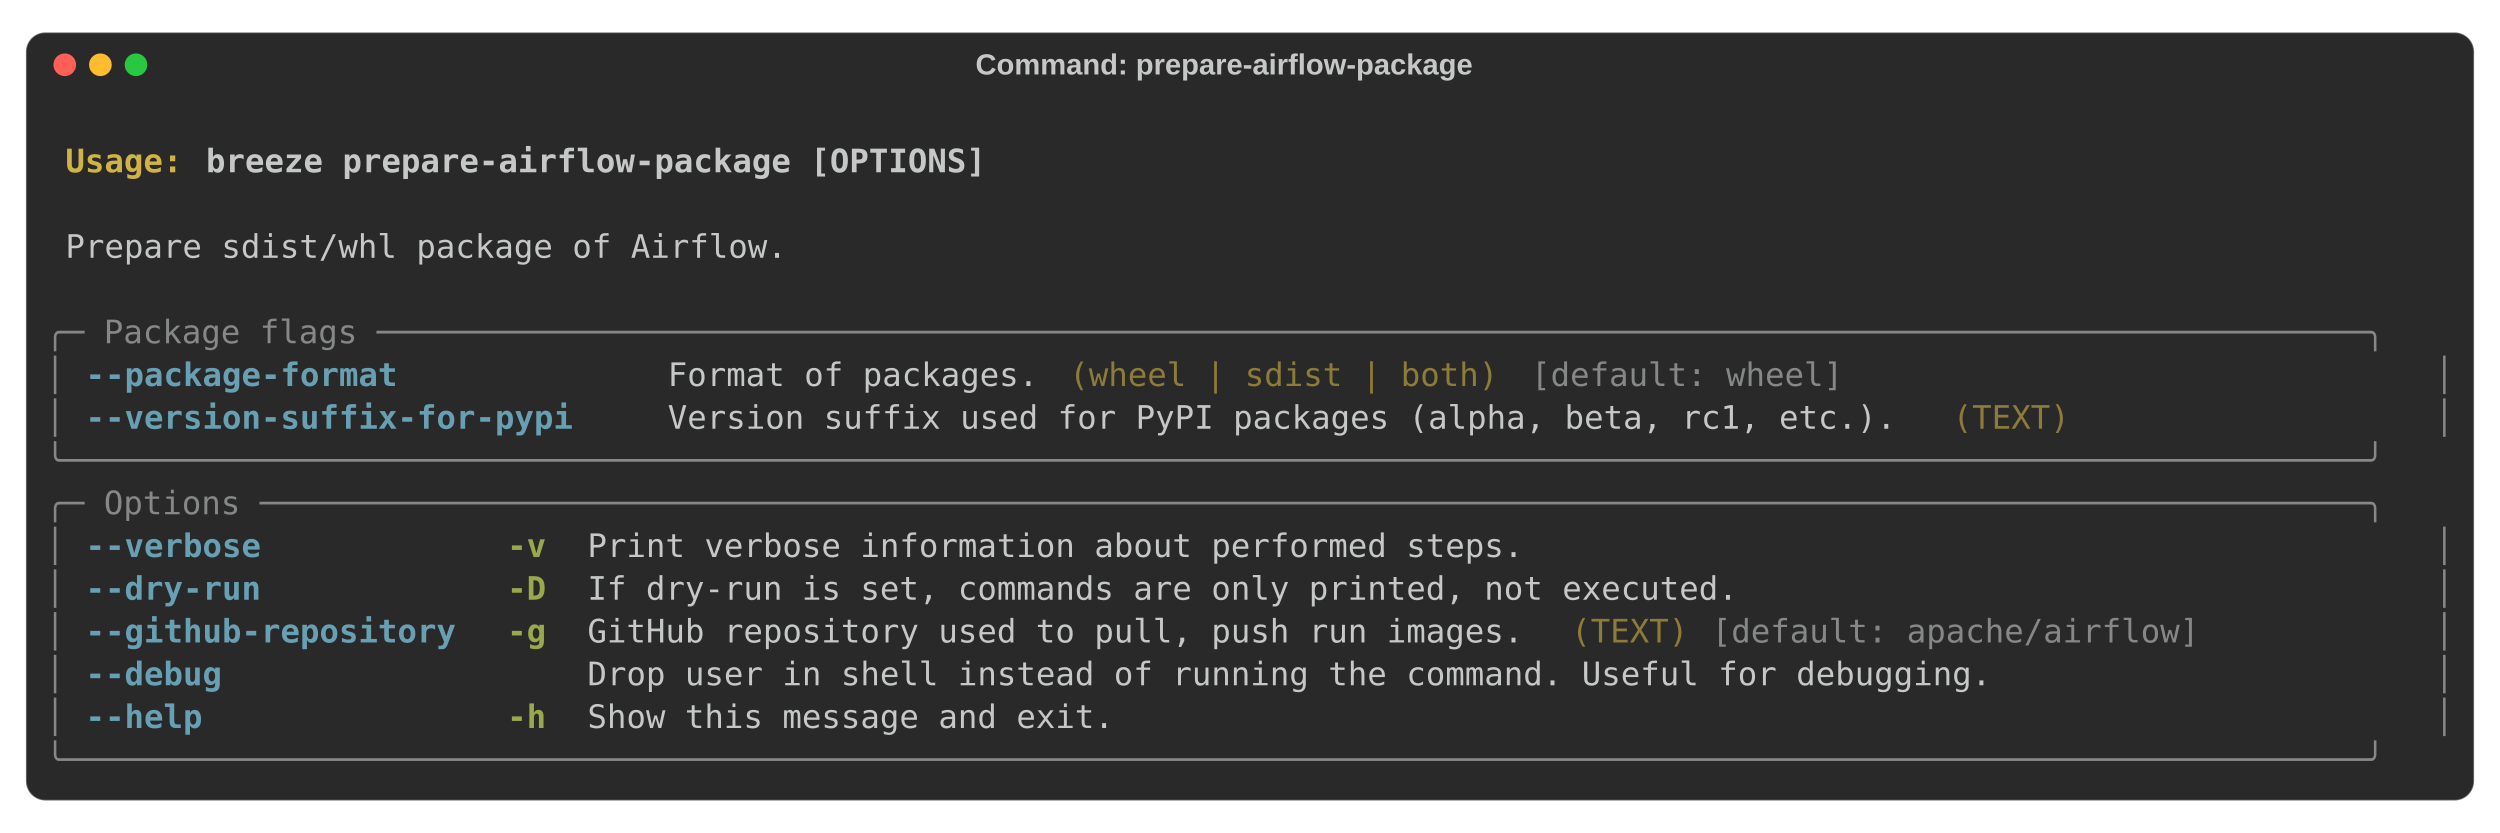
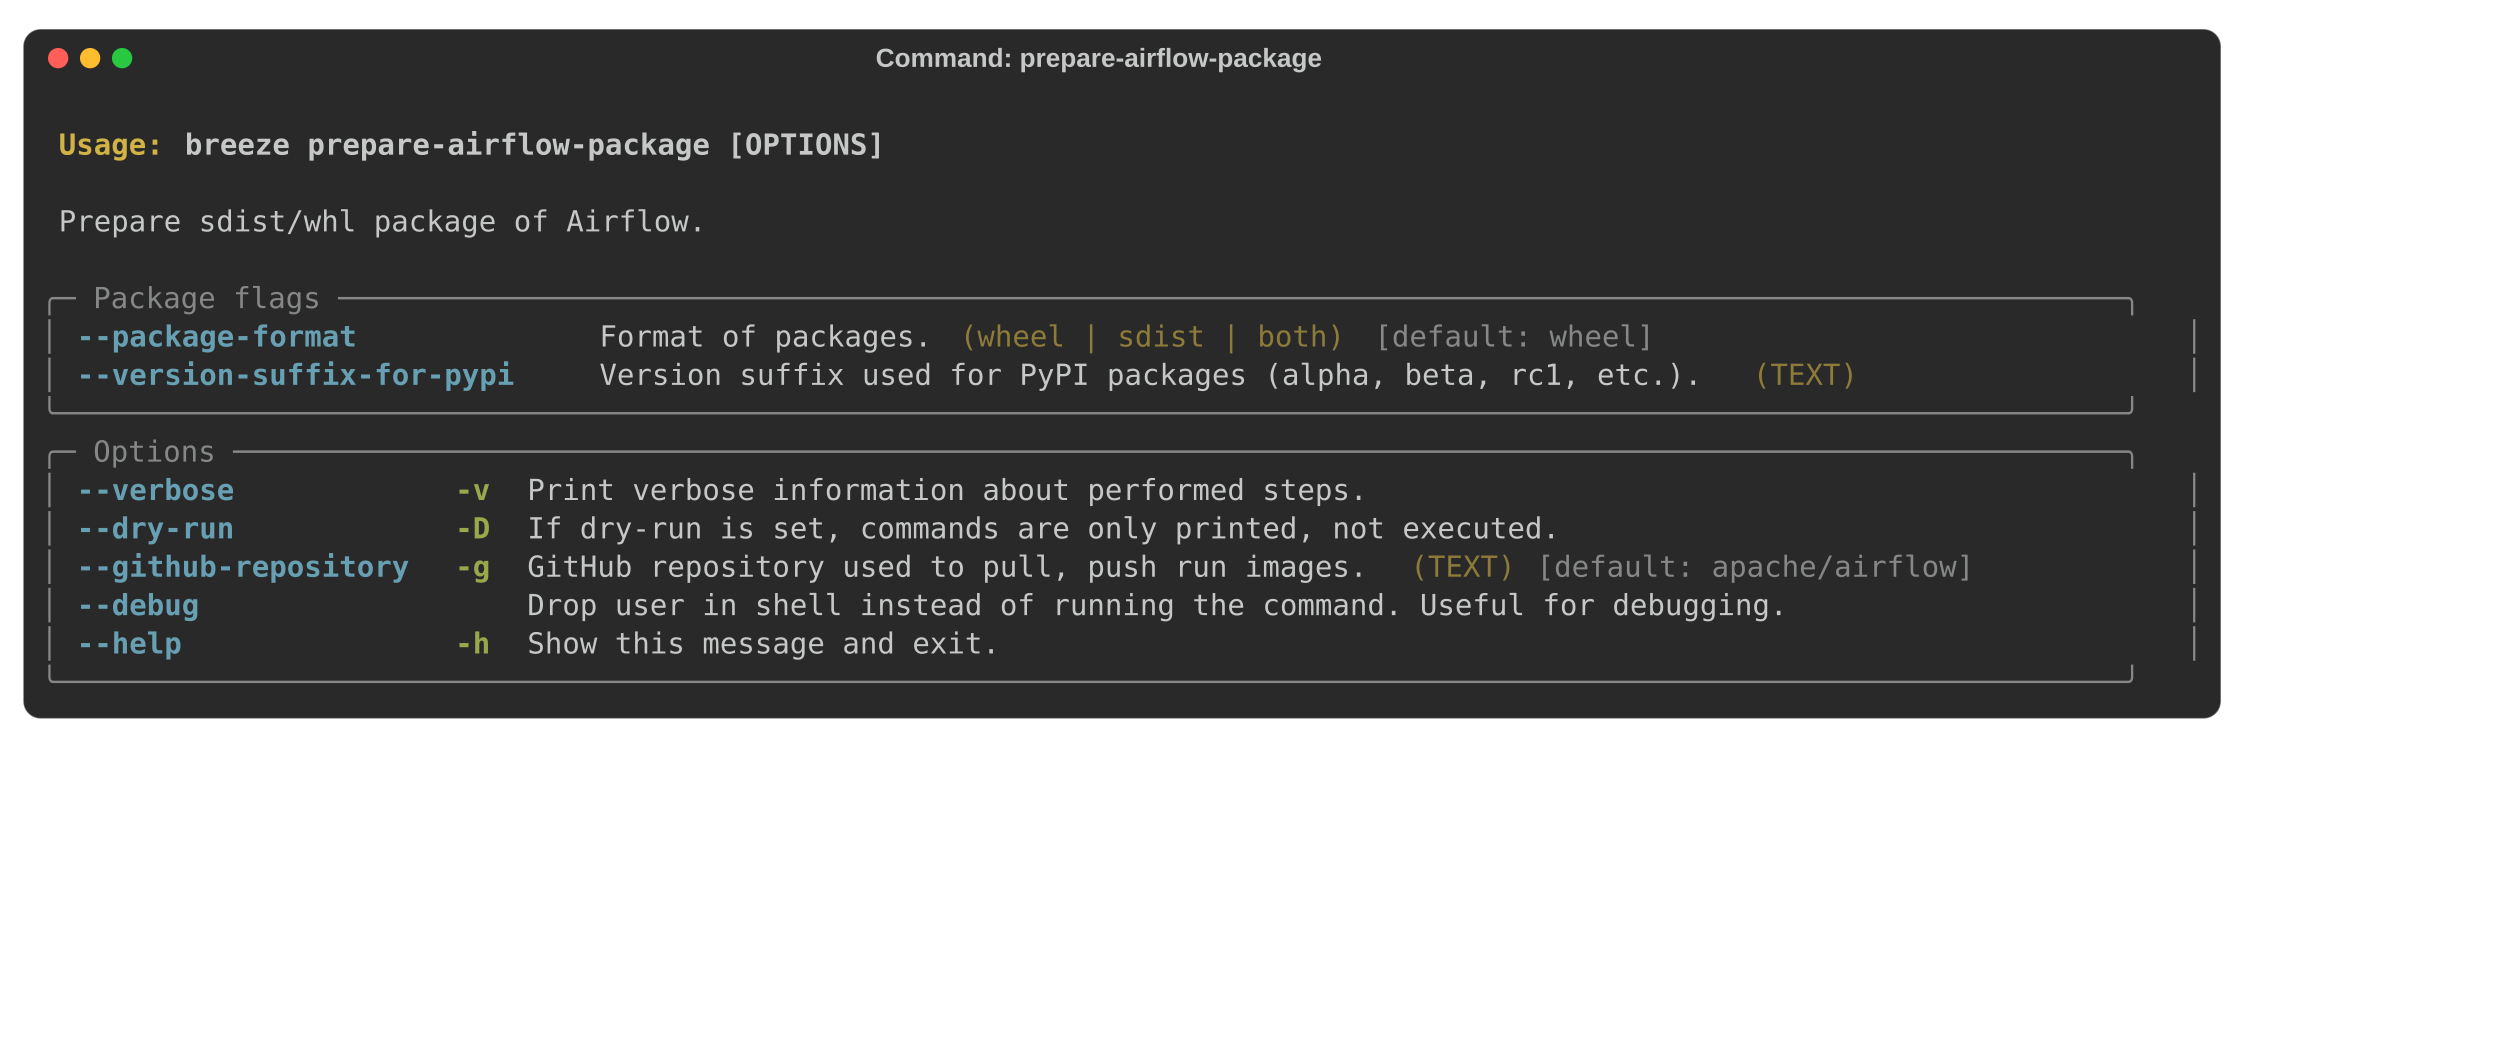
- <svg xmlns="http://www.w3.org/2000/svg" class="rich-terminal" viewBox="0 0 1544 514.4">
+ <svg xmlns="http://www.w3.org/2000/svg" width="1720.0" height="714" viewBox="0 0 1720.0 714">
  <style>

    @font-face {
        font-family: "Fira Code";
        src: local("FiraCode-Regular"),
                url("https://cdnjs.cloudflare.com/ajax/libs/firacode/6.2.0/woff2/FiraCode-Regular.woff2") format("woff2"),
                url("https://cdnjs.cloudflare.com/ajax/libs/firacode/6.2.0/woff/FiraCode-Regular.woff") format("woff");
        font-style: normal;
        font-weight: 400;
    }
    @font-face {
        font-family: "Fira Code";
        src: local("FiraCode-Bold"),
                url("https://cdnjs.cloudflare.com/ajax/libs/firacode/6.2.0/woff2/FiraCode-Bold.woff2") format("woff2"),
                url("https://cdnjs.cloudflare.com/ajax/libs/firacode/6.2.0/woff/FiraCode-Bold.woff") format("woff");
        font-style: bold;
        font-weight: 700;
    }

    .terminal-2766663456-matrix {
        font-family: Fira Code, monospace;
        font-size: 20px;
        line-height: 26.4px;
        font-variant-east-asian: full-width;
    }

    .terminal-2766663456-title {
        font-size: 18px;

        font-weight: bold;
        font-family: arial;
    }

    .terminal-2766663456-r1 { fill: #c5c8c6;font-weight: bold }
.terminal-2766663456-r2 { fill: #c5c8c6 }
.terminal-2766663456-r3 { fill: #d0b344;font-weight: bold }
.terminal-2766663456-r4 { fill: #868887 }
.terminal-2766663456-r5 { fill: #68a0b3;font-weight: bold }
.terminal-2766663456-r6 { fill: #8d7b39 }
.terminal-2766663456-r7 { fill: #98a84b;font-weight: bold }
    </style>
  <rect fill="#292929" stroke="rgba(255,255,255,0.35)" stroke-width="1" x="16" y="20" width="1512" height="474.4" rx="12" />
  <text class="terminal-2766663456-title" fill="#c5c8c6" text-anchor="middle" x="756" y="46">Command: prepare-airflow-package</text>
  <circle cx="40" cy="40" r="7" fill="#ff5f57" />
  <circle cx="62" cy="40" r="7" fill="#febc2e" />
  <circle cx="84" cy="40" r="7" fill="#28c840" />
  <g transform="translate(28, 60)">
    <text alignment-baseline="baseline" class="terminal-2766663456-matrix" font-variant="east-asian-width-values">
      <tspan class="terminal-2766663456-r1" x="0" y="20" textLength="1488">                                                                                                                        </tspan>
      <tspan class="terminal-2766663456-r2" x="1488" y="20" textLength="12.4">
</tspan>
      <tspan class="terminal-2766663456-r1" x="0" y="46.4" textLength="12.4"> </tspan>
      <tspan class="terminal-2766663456-r3" x="12.4" y="46.4" textLength="86.8">Usage: </tspan>
      <tspan class="terminal-2766663456-r1" x="99.2" y="46.4" textLength="1388.8">breeze prepare-airflow-package [OPTIONS]                                                                        </tspan>
      <tspan class="terminal-2766663456-r2" x="1488" y="46.4" textLength="12.4">
</tspan>
      <tspan class="terminal-2766663456-r1" x="0" y="72.8" textLength="1488">                                                                                                                        </tspan>
      <tspan class="terminal-2766663456-r2" x="1488" y="72.8" textLength="12.4">
</tspan>
      <tspan class="terminal-2766663456-r2" x="0" y="99.2" textLength="12.4"> </tspan>
      <tspan class="terminal-2766663456-r2" x="12.4" y="99.2" textLength="1463.2">Prepare sdist/whl package of Airflow.                                                                                 </tspan>
      <tspan class="terminal-2766663456-r2" x="1475.6" y="99.2" textLength="12.4"> </tspan>
      <tspan class="terminal-2766663456-r2" x="1488" y="99.2" textLength="12.4">
</tspan>
      <tspan class="terminal-2766663456-r2" x="0" y="125.6" textLength="1488">                                                                                                                        </tspan>
      <tspan class="terminal-2766663456-r2" x="1488" y="125.6" textLength="12.4">
</tspan>
      <tspan class="terminal-2766663456-r4" x="0" y="152" textLength="1488">╭─ Package flags ──────────────────────────────────────────────────────────────────────────────────────────────────────╮</tspan>
      <tspan class="terminal-2766663456-r2" x="1488" y="152" textLength="12.4">
</tspan>
      <tspan class="terminal-2766663456-r4" x="0" y="178.4" textLength="12.4">│</tspan>
      <tspan class="terminal-2766663456-r2" x="12.4" y="178.4" textLength="12.4"> </tspan>
      <tspan class="terminal-2766663456-r5" x="24.8" y="178.4" textLength="198.4">--package-format</tspan>
      <tspan class="terminal-2766663456-r2" x="223.2" y="178.4" textLength="161.2">             </tspan>
      <tspan class="terminal-2766663456-r2" x="384.4" y="178.4" textLength="235.6">Format of packages.</tspan>
      <tspan class="terminal-2766663456-r2" x="620" y="178.4" textLength="12.4"> </tspan>
      <tspan class="terminal-2766663456-r6" x="632.4" y="178.4" textLength="272.8">(wheel | sdist | both)</tspan>
      <tspan class="terminal-2766663456-r2" x="905.2" y="178.4" textLength="12.4"> </tspan>
      <tspan class="terminal-2766663456-r4" x="917.6" y="178.4" textLength="198.4">[default: wheel]</tspan>
      <tspan class="terminal-2766663456-r2" x="1116" y="178.4" textLength="347.2">                            </tspan>
      <tspan class="terminal-2766663456-r2" x="1463.2" y="178.4" textLength="12.4"> </tspan>
      <tspan class="terminal-2766663456-r4" x="1475.6" y="178.4" textLength="12.4">│</tspan>
      <tspan class="terminal-2766663456-r2" x="1488" y="178.4" textLength="12.4">
</tspan>
      <tspan class="terminal-2766663456-r4" x="0" y="204.8" textLength="12.4">│</tspan>
      <tspan class="terminal-2766663456-r2" x="12.4" y="204.8" textLength="12.4"> </tspan>
      <tspan class="terminal-2766663456-r5" x="24.8" y="204.8" textLength="310">--version-suffix-for-pypi</tspan>
      <tspan class="terminal-2766663456-r2" x="334.8" y="204.8" textLength="49.6">    </tspan>
      <tspan class="terminal-2766663456-r2" x="384.4" y="204.8" textLength="781.2">Version suffix used for PyPI packages (alpha, beta, rc1, etc.).</tspan>
      <tspan class="terminal-2766663456-r2" x="1165.6" y="204.8" textLength="12.4"> </tspan>
      <tspan class="terminal-2766663456-r6" x="1178" y="204.8" textLength="74.4">(TEXT)</tspan>
      <tspan class="terminal-2766663456-r2" x="1252.4" y="204.8" textLength="210.8">                 </tspan>
      <tspan class="terminal-2766663456-r2" x="1463.2" y="204.8" textLength="12.4"> </tspan>
      <tspan class="terminal-2766663456-r4" x="1475.6" y="204.8" textLength="12.4">│</tspan>
      <tspan class="terminal-2766663456-r2" x="1488" y="204.8" textLength="12.4">
</tspan>
      <tspan class="terminal-2766663456-r4" x="0" y="231.2" textLength="1488">╰──────────────────────────────────────────────────────────────────────────────────────────────────────────────────────╯</tspan>
      <tspan class="terminal-2766663456-r2" x="1488" y="231.2" textLength="12.4">
</tspan>
      <tspan class="terminal-2766663456-r4" x="0" y="257.6" textLength="1488">╭─ Options ────────────────────────────────────────────────────────────────────────────────────────────────────────────╮</tspan>
      <tspan class="terminal-2766663456-r2" x="1488" y="257.6" textLength="12.4">
</tspan>
      <tspan class="terminal-2766663456-r4" x="0" y="284" textLength="12.4">│</tspan>
      <tspan class="terminal-2766663456-r2" x="12.4" y="284" textLength="12.4"> </tspan>
      <tspan class="terminal-2766663456-r5" x="24.8" y="284" textLength="111.6">--verbose</tspan>
      <tspan class="terminal-2766663456-r2" x="136.4" y="284" textLength="148.8">            </tspan>
      <tspan class="terminal-2766663456-r7" x="285.2" y="284" textLength="24.8">-v</tspan>
      <tspan class="terminal-2766663456-r2" x="310" y="284" textLength="24.8">  </tspan>
      <tspan class="terminal-2766663456-r2" x="334.8" y="284" textLength="1128.4">Print verbose information about performed steps.                                           </tspan>
      <tspan class="terminal-2766663456-r2" x="1463.2" y="284" textLength="12.4"> </tspan>
      <tspan class="terminal-2766663456-r4" x="1475.6" y="284" textLength="12.4">│</tspan>
      <tspan class="terminal-2766663456-r2" x="1488" y="284" textLength="12.4">
</tspan>
      <tspan class="terminal-2766663456-r4" x="0" y="310.4" textLength="12.4">│</tspan>
      <tspan class="terminal-2766663456-r2" x="12.4" y="310.4" textLength="12.4"> </tspan>
      <tspan class="terminal-2766663456-r5" x="24.8" y="310.4" textLength="111.6">--dry-run</tspan>
      <tspan class="terminal-2766663456-r2" x="136.4" y="310.4" textLength="148.8">            </tspan>
      <tspan class="terminal-2766663456-r7" x="285.2" y="310.4" textLength="24.8">-D</tspan>
      <tspan class="terminal-2766663456-r2" x="310" y="310.4" textLength="24.8">  </tspan>
      <tspan class="terminal-2766663456-r2" x="334.8" y="310.4" textLength="1128.4">If dry-run is set, commands are only printed, not executed.                                </tspan>
      <tspan class="terminal-2766663456-r2" x="1463.2" y="310.4" textLength="12.4"> </tspan>
      <tspan class="terminal-2766663456-r4" x="1475.6" y="310.4" textLength="12.4">│</tspan>
      <tspan class="terminal-2766663456-r2" x="1488" y="310.4" textLength="12.4">
</tspan>
      <tspan class="terminal-2766663456-r4" x="0" y="336.8" textLength="12.4">│</tspan>
      <tspan class="terminal-2766663456-r2" x="12.4" y="336.8" textLength="12.4"> </tspan>
      <tspan class="terminal-2766663456-r5" x="24.8" y="336.8" textLength="235.6">--github-repository</tspan>
      <tspan class="terminal-2766663456-r2" x="260.4" y="336.8" textLength="24.8">  </tspan>
      <tspan class="terminal-2766663456-r7" x="285.2" y="336.8" textLength="24.8">-g</tspan>
      <tspan class="terminal-2766663456-r2" x="310" y="336.8" textLength="24.8">  </tspan>
      <tspan class="terminal-2766663456-r2" x="334.8" y="336.8" textLength="595.2">GitHub repository used to pull, push run images.</tspan>
      <tspan class="terminal-2766663456-r2" x="930" y="336.8" textLength="12.4"> </tspan>
      <tspan class="terminal-2766663456-r6" x="942.4" y="336.8" textLength="74.4">(TEXT)</tspan>
      <tspan class="terminal-2766663456-r2" x="1016.8" y="336.8" textLength="12.4"> </tspan>
      <tspan class="terminal-2766663456-r4" x="1029.2" y="336.8" textLength="310">[default: apache/airflow]</tspan>
      <tspan class="terminal-2766663456-r2" x="1339.2" y="336.8" textLength="124">          </tspan>
      <tspan class="terminal-2766663456-r2" x="1463.2" y="336.8" textLength="12.4"> </tspan>
      <tspan class="terminal-2766663456-r4" x="1475.6" y="336.8" textLength="12.4">│</tspan>
      <tspan class="terminal-2766663456-r2" x="1488" y="336.8" textLength="12.4">
</tspan>
      <tspan class="terminal-2766663456-r4" x="0" y="363.2" textLength="12.4">│</tspan>
      <tspan class="terminal-2766663456-r2" x="12.4" y="363.2" textLength="12.4"> </tspan>
      <tspan class="terminal-2766663456-r5" x="24.8" y="363.2" textLength="86.8">--debug</tspan>
      <tspan class="terminal-2766663456-r2" x="111.6" y="363.2" textLength="173.6">              </tspan>
      <tspan class="terminal-2766663456-r2" x="285.2" y="363.2" textLength="24.8">  </tspan>
      <tspan class="terminal-2766663456-r2" x="310" y="363.2" textLength="24.8">  </tspan>
      <tspan class="terminal-2766663456-r2" x="334.8" y="363.2" textLength="1128.4">Drop user in shell instead of running the command. Useful for debugging.                   </tspan>
      <tspan class="terminal-2766663456-r2" x="1463.2" y="363.2" textLength="12.4"> </tspan>
      <tspan class="terminal-2766663456-r4" x="1475.6" y="363.2" textLength="12.4">│</tspan>
      <tspan class="terminal-2766663456-r2" x="1488" y="363.2" textLength="12.4">
</tspan>
      <tspan class="terminal-2766663456-r4" x="0" y="389.6" textLength="12.4">│</tspan>
      <tspan class="terminal-2766663456-r2" x="12.4" y="389.6" textLength="12.4"> </tspan>
      <tspan class="terminal-2766663456-r5" x="24.8" y="389.6" textLength="74.4">--help</tspan>
      <tspan class="terminal-2766663456-r2" x="99.2" y="389.6" textLength="186">               </tspan>
      <tspan class="terminal-2766663456-r7" x="285.2" y="389.6" textLength="24.8">-h</tspan>
      <tspan class="terminal-2766663456-r2" x="310" y="389.6" textLength="24.8">  </tspan>
      <tspan class="terminal-2766663456-r2" x="334.8" y="389.6" textLength="1128.4">Show this message and exit.                                                                </tspan>
      <tspan class="terminal-2766663456-r2" x="1463.2" y="389.6" textLength="12.4"> </tspan>
      <tspan class="terminal-2766663456-r4" x="1475.6" y="389.6" textLength="12.4">│</tspan>
      <tspan class="terminal-2766663456-r2" x="1488" y="389.6" textLength="12.4">
</tspan>
      <tspan class="terminal-2766663456-r4" x="0" y="416" textLength="1488">╰──────────────────────────────────────────────────────────────────────────────────────────────────────────────────────╯</tspan>
      <tspan class="terminal-2766663456-r2" x="1488" y="416" textLength="12.4">
</tspan>
    </text>
  </g>
</svg>
